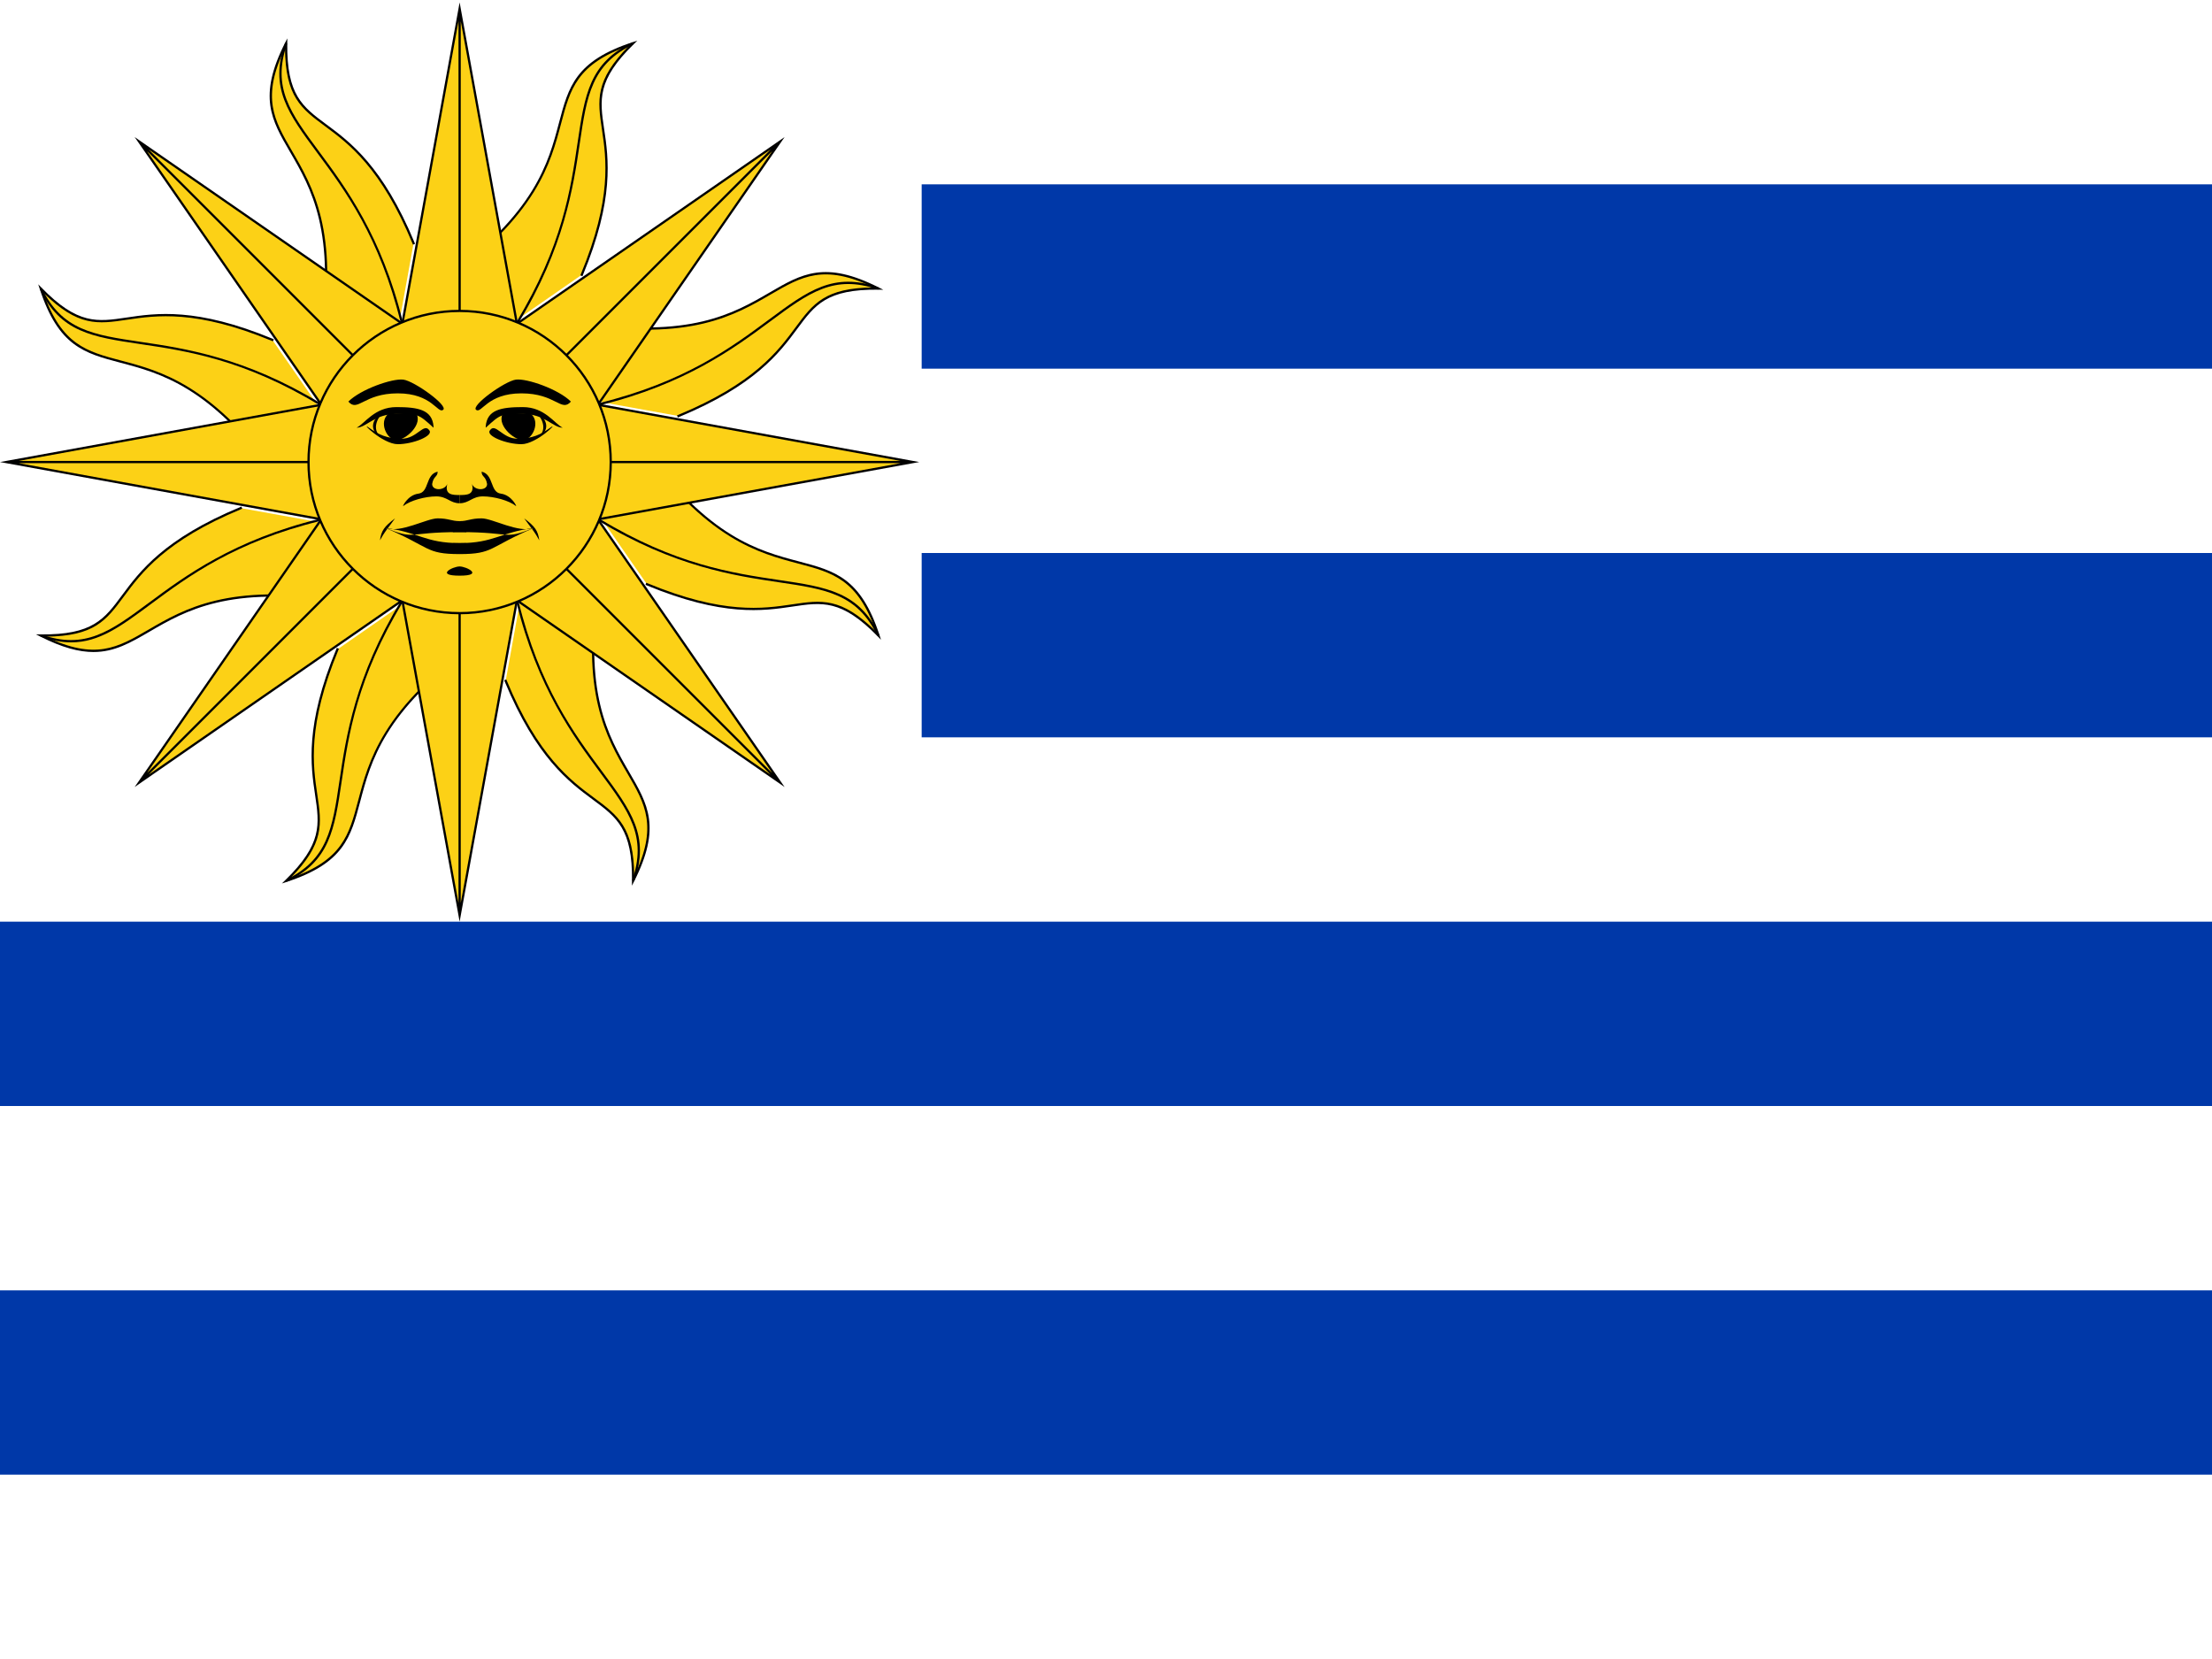
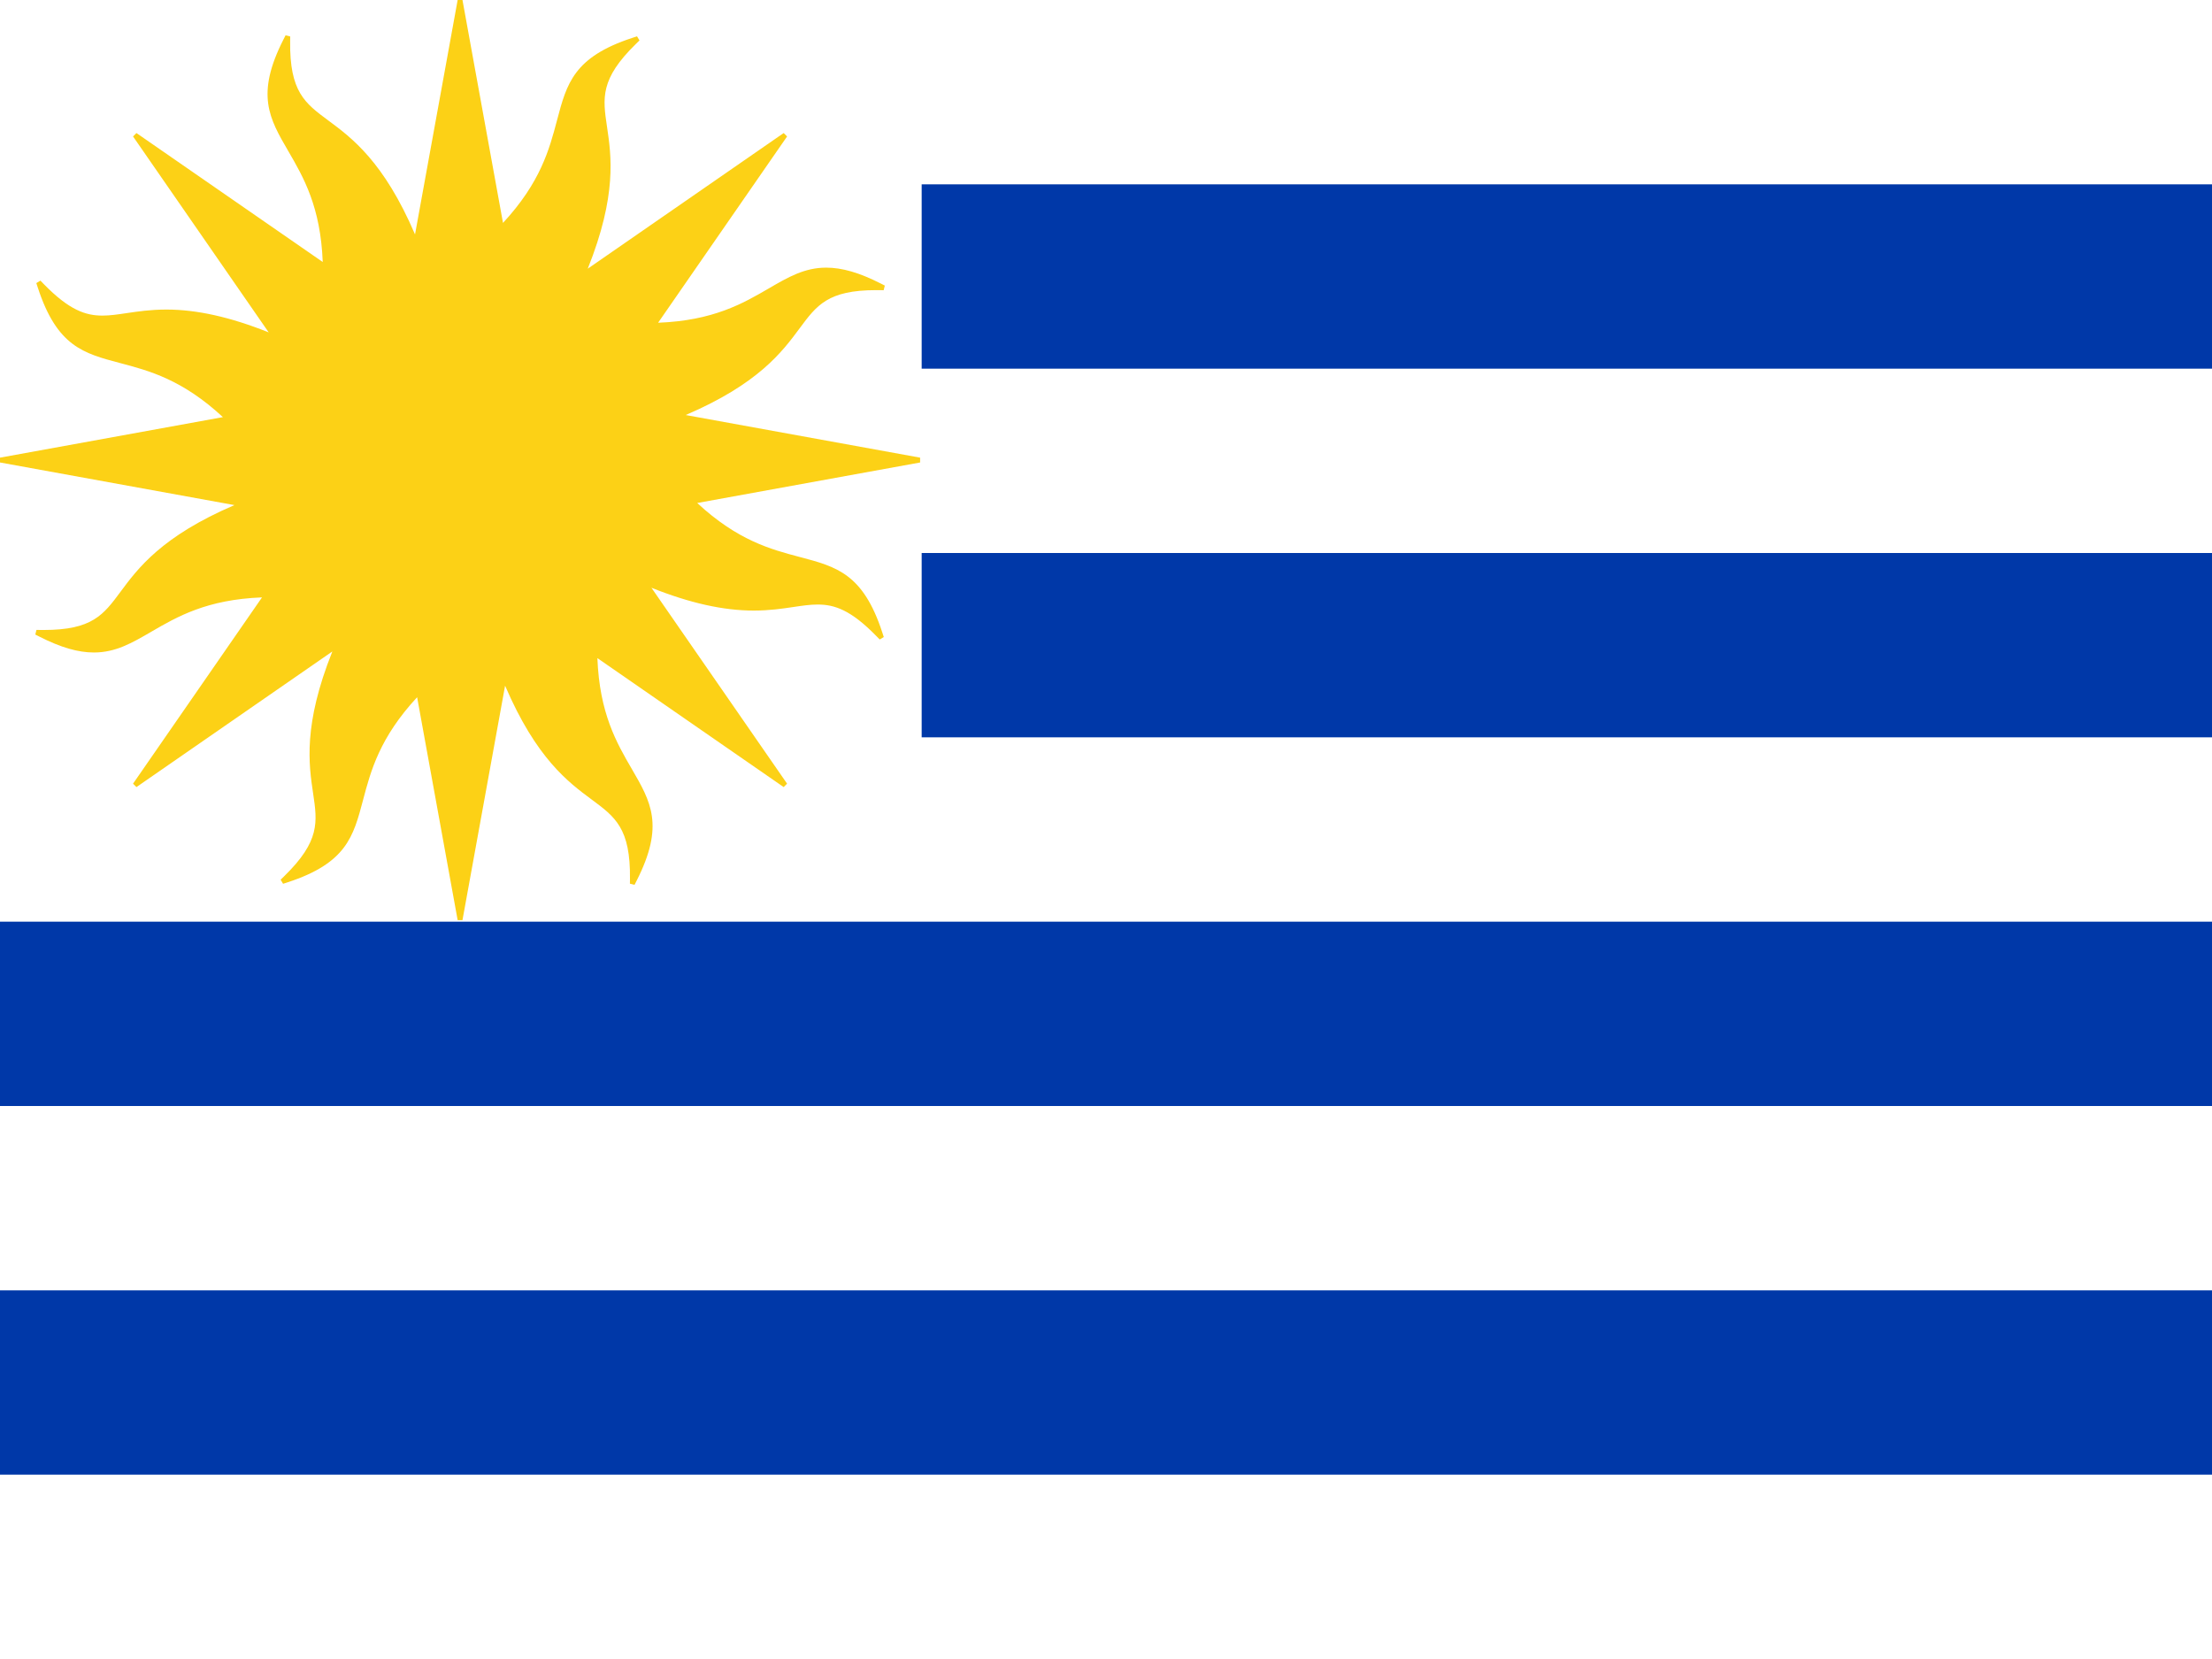
<svg xmlns="http://www.w3.org/2000/svg" width="640px" height="480px" viewBox="0 0 640 480" version="1.1">
  <g stroke="none" stroke-width="1" fill="none" fill-rule="evenodd">
    <rect fill="#FFFFFF" x="0" y="0" width="640" height="480" />
-     <g transform="translate(0, 53.33333)" fill="#0038A8">
-       <rect x="266.667" y="-1.84741111e-13" width="373.333" height="53.333" />
-       <rect x="266.667" y="106.667" width="373.333" height="53.333" />
-       <rect x="0" y="213.333" width="640" height="53.333" />
-       <rect x="0" y="320" width="640" height="53.333" />
-     </g>
-     <path d="M124.802,169.014 L136.764,186.876 C87.613,222.445 117.62,243.478 82.789,254.865 C104.452,233.722 79.378,231.94 97.631,187.875" fill="#FCD116" />
-     <path d="M81.561,255.607 L82.562,254.632 C93.275,244.177 92.436,238.542 91.167,230.014 C89.902,221.511 88.169,209.867 97.329,187.751 L97.454,187.45 L98.056,187.699 L97.931,187.999 C88.839,209.949 90.556,221.49 91.811,229.918 C93.068,238.372 93.912,244.045 84.01,254.107 C99.076,248.823 100.988,241.589 103.607,231.682 C105.127,225.931 106.85,219.41 111.467,211.918 C116.769,203.314 124.899,195.095 136.319,186.796 L124.351,168.925 L124.892,168.564 L137.208,186.955 L136.954,187.139 C111.108,205.844 107.298,220.263 104.235,231.849 C101.49,242.237 99.506,249.742 82.89,255.174 L81.561,255.607 Z" fill="#000000" />
-     <path d="M82.929,255.158 L82.648,254.571 C94.83,248.758 96.176,239.691 98.211,225.967 C100.101,213.24 102.687,195.808 115.974,173.908 L116.53,174.246 C103.312,196.033 100.84,212.684 98.855,226.063 C96.788,239.992 95.422,249.195 82.929,255.158" fill="#000000" />
-     <path d="M132.984,133.683 L156.832,133.683 L132.984,264.849 L109.135,133.683 L132.984,133.683 L132.984,264.849" fill="#FCD116" />
-     <path d="M109.525,134.008 L132.659,261.242 L132.659,134.008 L109.525,134.008 Z M133.308,134.008 L133.308,261.242 L156.442,134.008 L133.308,134.008 Z M132.984,266.666 L108.745,133.358 L157.221,133.358 L157.152,133.742 L132.984,266.666 Z" fill="#000000" />
-     <path d="M102.216,152.881 L98.045,173.969 C38.138,164.365 44.483,200.457 11.803,183.878 C42.071,184.247 25.6,165.256 69.666,147.004" fill="#FCD116" />
-     <path d="M27.053,188.65 C22.876,188.65 18.003,187.388 11.656,184.168 L10.409,183.535 L11.807,183.553 C26.795,183.711 30.165,179.158 35.299,172.231 C40.417,165.324 47.425,155.864 69.542,146.703 L69.842,146.578 L70.092,147.18 L69.79,147.304 C47.841,156.396 40.894,165.772 35.822,172.617 C30.734,179.484 27.319,184.095 13.202,184.206 C27.591,191.122 34.059,187.361 42.914,182.206 C53.327,176.146 66.276,168.61 97.786,173.598 L101.96,152.499 L102.598,152.626 L98.303,174.34 L97.993,174.29 C66.492,169.239 53.599,176.741 43.242,182.769 C37.736,185.972 33.136,188.65 27.053,188.65" fill="#000000" />
-     <path d="M20.575,185.858 C17.864,185.858 14.954,185.338 11.694,184.185 L11.911,183.571 C24.636,188.073 31.998,182.614 43.141,174.351 C53.478,166.686 67.633,156.189 92.513,150.099 L92.667,150.731 C67.914,156.79 54.393,166.817 43.53,174.873 C35.043,181.166 28.717,185.858 20.575,185.858" fill="#000000" />
-     <path d="M132.984,133.683 L149.847,150.546 L40.236,226.431 L116.121,116.82 L132.984,133.683 L40.236,226.431" fill="#FCD116" />
-     <path d="M116.166,117.326 L42.556,223.651 L132.524,133.683 L116.166,117.326 Z M132.983,134.143 L43.017,224.11 L149.341,150.501 L132.983,134.143 Z M38.951,227.717 L116.075,116.314 L150.352,150.592 L38.951,227.717 Z" fill="#000000" />
-     <path d="M97.653,125.502 L79.792,137.463 C44.222,88.313 23.189,118.319 11.802,83.489 C32.945,105.152 34.727,80.078 78.792,98.33" fill="#FCD116" />
-     <path d="M79.712,137.908 L79.528,137.654 C60.824,111.807 46.404,107.997 34.818,104.935 C24.43,102.19 16.925,100.206 11.493,83.589 L11.06,82.261 L12.035,83.261 C22.491,93.974 28.125,93.137 36.653,91.867 C45.156,90.602 56.801,88.87 78.917,98.029 L79.217,98.154 L78.969,98.755 L78.669,98.631 C56.718,89.54 45.177,91.257 36.749,92.511 C28.296,93.768 22.621,94.613 12.56,84.709 C17.845,99.775 25.078,101.688 34.985,104.306 C40.737,105.827 47.257,107.549 54.75,112.166 C63.354,117.468 71.573,125.599 79.871,137.019 L97.742,125.052 L98.104,125.592 L79.712,137.908 Z" fill="#000000" />
-     <path d="M92.421,117.23 C70.633,104.011 53.984,101.54 40.604,99.555 C26.675,97.488 17.471,96.122 11.509,83.629 L12.096,83.348 C17.91,95.529 26.976,96.875 40.7,98.911 C53.428,100.801 70.859,103.387 92.759,116.674 L92.421,117.23 Z" fill="#000000" />
-     <path d="M132.984,133.683 L132.984,157.532 L1.818,133.683 L132.984,109.835 L132.984,133.683 L1.818,133.683" fill="#FCD116" />
-     <path d="M5.425,133.358 L132.658,133.358 L132.658,110.224 L5.425,133.358 Z M5.425,134.009 L132.658,157.141 L132.658,134.009 L5.425,134.009 Z M133.309,157.921 L132.925,157.851 L0,133.683 L133.309,109.445 L133.309,157.921 Z" fill="#000000" />
-     <path d="M113.786,102.916 L92.698,98.744 C102.302,38.838 66.21,45.182 82.789,12.503 C82.42,42.77 101.411,26.3 119.663,70.366" fill="#FCD116" />
-     <path d="M114.042,103.298 L92.328,99.003 L92.377,98.693 C97.427,67.189 89.926,54.299 83.899,43.941 C78.495,34.655 74.589,27.946 82.498,12.356 L83.131,11.109 L83.114,12.506 C82.932,27.474 87.509,30.866 94.436,35.999 C101.344,41.117 110.803,48.126 119.964,70.242 L120.088,70.542 L119.487,70.791 L119.362,70.49 C110.271,48.541 100.895,41.593 94.049,36.521 C87.182,31.433 82.573,28.018 82.46,13.901 C75.544,28.291 79.307,34.759 84.46,43.614 C90.52,54.028 98.057,66.977 93.068,98.486 L114.169,102.66 L114.042,103.298 Z" fill="#000000" />
-     <path d="M115.936,93.367 C109.878,68.613 99.851,55.093 91.794,44.229 C83.406,32.917 77.864,25.445 82.483,12.394 L83.095,12.611 C78.593,25.335 84.052,32.697 92.317,43.841 C99.981,54.177 110.478,68.332 116.568,93.212 L115.936,93.367 Z" fill="#000000" />
-     <path d="M132.984,133.683 L116.121,150.546 L40.236,40.935 L149.847,116.82 L132.984,133.683 L40.236,40.935" fill="#FCD116" />
-     <path d="M43.016,43.256 L132.984,133.224 L149.342,116.866 L43.016,43.256 Z M42.557,43.716 L116.165,150.041 L132.523,133.683 L42.557,43.716 Z M116.074,151.052 L38.95,39.65 L150.353,116.775 L116.074,151.052 Z" fill="#000000" />
-     <path d="M141.165,98.352 L129.204,80.491 C178.354,44.922 148.348,23.888 183.178,12.502 C161.515,33.645 186.589,35.427 168.337,79.492" fill="#FCD116" />
-     <path d="M141.075,98.803 L128.759,80.412 L129.013,80.228 C154.86,61.523 158.67,47.105 161.732,35.519 C164.477,25.131 166.461,17.625 183.078,12.194 L184.406,11.759 L183.405,12.736 C172.693,23.19 173.531,28.825 174.8,37.353 C176.065,45.856 177.798,57.5 168.638,79.616 L168.514,79.918 L167.912,79.668 L168.037,79.368 C177.129,57.418 175.41,45.876 174.157,37.448 C172.899,28.995 172.054,23.321 181.957,13.26 C166.891,18.544 164.979,25.778 162.361,35.685 C160.84,41.437 159.118,47.957 154.5,55.449 C149.199,64.053 141.068,72.272 129.648,80.571 L141.616,98.442 L141.075,98.803 Z" fill="#000000" />
-     <path d="M149.993,93.458 L149.437,93.12 C162.657,71.333 165.127,54.682 167.112,41.303 C169.179,27.374 170.545,18.172 183.038,12.21 L183.319,12.796 C171.138,18.61 169.793,27.675 167.756,41.399 C165.867,54.127 163.281,71.558 149.993,93.458" fill="#000000" />
-     <path d="M132.984,133.683 L109.135,133.683 L132.984,2.518 L156.832,133.683 L132.984,133.683 L132.984,2.518" fill="#FCD116" />
-     <path d="M109.525,133.358 L132.659,133.358 L132.659,6.125 L109.525,133.358 Z M133.308,133.358 L156.442,133.358 L133.308,6.125 L133.308,133.358 Z M157.221,134.009 L108.745,134.009 L108.815,133.625 L132.984,0.7 L157.221,134.009 Z" fill="#000000" />
-     <path d="M163.751,114.486 L167.923,93.397 C227.829,103.002 221.485,66.909 254.164,83.488 C223.897,83.12 240.367,102.111 196.301,120.363" fill="#FCD116" />
-     <path d="M196.125,120.788 L195.877,120.186 L196.177,120.063 C218.126,110.97 225.073,101.594 230.146,94.749 C235.234,87.883 238.652,83.273 252.766,83.16 C238.378,76.245 231.908,80.006 223.053,85.161 C212.639,91.221 199.689,98.758 168.181,93.769 L164.007,114.868 L163.369,114.741 L167.665,93.027 L167.974,93.077 C199.48,98.128 212.368,90.625 222.726,84.598 C232.011,79.194 238.722,75.291 254.311,83.199 L255.558,83.831 L254.161,83.813 C239.162,83.646 235.802,88.208 230.668,95.136 C225.552,102.043 218.542,111.502 196.425,120.663 L196.125,120.788 Z" fill="#000000" />
-     <path d="M173.454,117.268 L173.299,116.636 C198.053,110.577 211.575,100.55 222.439,92.494 C233.749,84.106 241.22,78.562 254.273,83.182 L254.056,83.795 C241.331,79.292 233.97,84.751 222.826,93.016 C212.491,100.68 198.336,111.178 173.454,117.268" fill="#000000" />
-     <path d="M132.984,133.683 L116.121,116.82 L225.732,40.935 L149.847,150.546 L132.984,133.683 L225.732,40.935" fill="#FCD116" />
-     <path d="M116.626,116.866 L132.984,133.223 L222.951,43.256 L116.626,116.866 Z M133.443,133.683 L149.801,150.041 L223.411,43.717 L133.443,133.683 Z M149.892,151.052 L115.615,116.775 L227.017,39.651 L149.892,151.052 Z" fill="#000000" />
-     <path d="M168.315,141.865 L186.176,129.903 C221.745,179.054 242.779,149.047 254.165,183.878 C233.022,162.215 231.24,187.289 187.175,169.036" fill="#FCD116" />
-     <path d="M254.908,185.105 L253.932,184.105 C243.478,173.392 237.843,174.232 229.314,175.5 C220.811,176.765 209.168,178.498 187.051,169.337 L186.75,169.213 L186.999,168.612 L187.299,168.736 C209.248,177.827 220.791,176.111 229.218,174.856 C237.671,173.597 243.346,172.753 253.407,182.657 C248.123,167.591 240.889,165.679 230.982,163.061 C225.231,161.54 218.71,159.817 211.218,155.2 C202.614,149.899 194.395,141.768 186.096,130.348 L168.225,142.315 L167.864,141.775 L186.255,129.459 L186.439,129.713 C205.144,155.56 219.563,159.37 231.149,162.431 C241.537,165.177 249.042,167.161 254.474,183.776 L254.908,185.105 Z" fill="#000000" />
-     <path d="M253.871,184.018 C248.058,171.837 238.991,170.492 225.268,168.455 C212.54,166.567 195.108,163.98 173.208,150.692 L173.546,150.137 C195.334,163.356 211.984,165.826 225.363,167.812 C239.292,169.879 248.496,171.244 254.458,183.737 L253.871,184.018 Z" fill="#000000" />
-     <path d="M132.984,133.683 L132.984,109.835 L264.149,133.683 L132.984,157.532 L132.984,133.683 L264.149,133.683" fill="#FCD116" />
-     <path d="M133.309,133.358 L260.542,133.358 L133.309,110.224 L133.309,133.358 Z M133.309,134.009 L133.309,157.141 L260.542,134.009 L133.309,134.009 Z M132.658,157.921 L132.658,109.445 L133.042,109.514 L265.967,133.683 L132.658,157.921 Z" fill="#000000" />
-     <path d="M152.181,164.451 L173.27,168.622 C163.665,228.529 199.758,222.184 183.179,254.864 C183.547,224.596 164.556,241.067 146.304,197.001" fill="#FCD116" />
-     <path d="M182.836,256.258 L182.853,254.86 C183.036,239.893 178.459,236.501 171.531,231.368 C164.624,226.25 155.164,219.242 146.003,197.125 L145.879,196.825 L146.48,196.576 L146.605,196.877 C155.696,218.826 165.072,225.773 171.918,230.845 C178.785,235.933 183.395,239.348 183.507,253.465 C190.423,239.076 186.66,232.608 181.507,223.753 C175.447,213.339 167.909,200.39 172.899,168.881 L151.799,164.707 L151.925,164.069 L173.64,168.364 L173.59,168.674 C168.54,200.178 176.041,213.068 182.068,223.425 C187.472,232.712 191.377,239.421 183.468,255.011 L182.836,256.258 Z" fill="#000000" />
-     <path d="M183.485,254.973 L182.872,254.756 C187.374,242.032 181.915,234.67 173.651,223.526 C165.987,213.19 155.489,199.035 149.399,174.154 L150.031,173.999 C156.091,198.753 166.117,212.274 174.173,223.138 C182.561,234.449 188.103,241.922 183.485,254.973" fill="#000000" />
-     <path d="M132.984,133.683 L149.847,116.82 L225.732,226.431 L116.121,150.546 L132.984,133.683 L225.732,226.431" fill="#FCD116" />
-     <path d="M133.443,133.683 L223.411,223.651 L149.801,117.326 L133.443,133.683 Z M116.626,150.502 L222.951,224.11 L132.984,134.143 L116.626,150.502 Z M227.017,227.717 L115.615,150.593 L149.892,116.315 L227.017,227.717 Z" fill="#000000" />
-     <path d="M132.984,89.962 C157.13,89.962 176.705,109.537 176.705,133.683 C176.705,157.83 157.13,177.406 132.984,177.406 C108.837,177.406 89.262,157.83 89.262,133.683 C89.262,109.537 108.837,89.962 132.984,89.962" fill="#FCD116" />
-     <path d="M132.983,90.287 C109.055,90.287 89.587,109.755 89.587,133.683 C89.587,157.613 109.055,177.08 132.983,177.08 C156.913,177.08 176.381,157.613 176.381,133.683 C176.381,109.755 156.913,90.287 132.983,90.287 M132.983,177.731 C108.696,177.731 88.937,157.97 88.937,133.683 C88.937,109.396 108.696,89.636 132.983,89.636 C157.271,89.636 177.03,109.396 177.03,133.683 C177.03,157.97 157.271,177.731 132.983,177.731" fill="#000000" />
-     <path d="M153.652,119.772 C156.435,122.157 154.05,127.324 151.267,127.324 C148.485,127.324 143.318,122.555 145.703,119.374 M165.178,116.195 C162.397,119.374 160.807,113.81 150.869,113.81 C140.933,113.81 139.343,119.772 137.753,118.58 C136.164,117.387 146.1,110.233 149.28,109.835 C152.46,109.438 161.601,112.617 165.178,116.195" fill="#000000" />
-     <path d="M141.728,124.542 C143.318,122.157 145.305,126.926 149.677,126.926 C154.05,126.926 156.435,125.734 159.216,123.747 C161.999,121.759 155.242,128.517 150.869,128.517 C146.498,128.517 140.536,126.132 141.728,124.542 M140.536,123.349 C140.933,118.58 144.907,117.785 151.267,117.785 C157.627,117.785 160.409,122.555 162.794,123.747 C160.012,123.747 157.627,119.772 151.267,119.772 C144.907,119.772 144.907,119.772 140.536,123.747" fill="#000000" />
-     <path d="M132.984,145.607 C135.766,145.607 136.561,143.62 139.74,143.62 C142.921,143.62 147.293,144.813 149.28,146.402 C149.677,146.8 148.087,143.223 144.908,142.825 C141.728,142.428 142.921,137.261 139.344,136.466 C139.344,138.055 140.536,137.658 140.933,140.043 C140.933,142.03 137.355,142.03 136.561,140.043 C137.355,143.223 134.971,143.223 132.984,143.223 M132.984,160.314 C142.921,160.314 141.331,158.326 154.447,152.762 C144.908,153.954 142.921,157.134 132.984,157.134 L130.997,157.134 M156.037,156.339 C154.447,153.557 154.845,154.352 151.664,149.979 C154.845,152.364 155.639,153.557 156.037,156.339 M132.984,150.775 C135.368,150.775 136.163,149.979 139.344,149.979 C142.523,149.979 150.075,154.352 154.447,152.762 C145.306,156.339 148.883,153.954 132.984,153.954 L130.997,153.954 M155.242,126.927 C160.409,124.144 157.23,120.169 155.242,119.374 C156.037,120.169 159.217,124.144 155.242,126.927" fill="#000000" />
-     <path d="M112.315,119.772 C109.533,122.157 111.917,127.324 114.7,127.324 C117.483,127.324 122.649,122.555 120.264,119.374 M100.789,116.195 C103.571,119.374 105.161,113.81 115.098,113.81 C125.034,113.81 126.624,119.772 128.214,118.58 C129.804,117.387 119.868,110.233 116.687,109.835 C113.508,109.438 104.366,112.617 100.789,116.195" fill="#000000" />
-     <path d="M124.239,124.542 C122.649,122.157 120.662,126.926 116.29,126.926 C111.917,126.926 109.533,125.734 106.751,123.747 C103.968,121.759 110.725,128.517 115.098,128.517 C119.47,128.517 125.432,126.132 124.239,124.542 M125.432,123.349 C125.034,118.58 121.06,117.785 114.7,117.785 C108.34,117.785 105.559,122.555 103.174,123.747 C105.955,123.747 108.34,119.772 114.7,119.772 C121.06,119.772 121.06,119.772 125.432,123.747" fill="#000000" />
-     <path d="M132.984,145.607 C130.201,145.607 129.406,143.62 126.227,143.62 C123.047,143.62 118.675,144.813 116.688,146.402 C116.29,146.8 117.88,143.223 121.06,142.825 C124.239,142.428 123.047,137.261 126.624,136.466 C126.624,138.055 125.431,137.658 125.035,140.043 C125.035,142.03 128.612,142.03 129.406,140.043 C128.612,143.223 130.997,143.223 132.984,143.223 M132.984,160.314 C123.047,160.314 124.637,158.326 111.52,152.762 C121.06,153.954 123.047,157.134 132.984,157.134 L134.971,157.134 M109.93,156.339 C111.52,153.557 111.122,154.352 114.303,149.979 C111.122,152.364 110.328,153.557 109.93,156.339 M132.984,150.775 C130.599,150.775 129.804,149.979 126.624,149.979 C123.444,149.979 115.892,154.352 111.52,152.762 C120.662,156.339 117.084,153.954 132.984,153.954 L134.971,153.954 M110.726,126.927 C105.558,124.144 108.738,120.169 110.726,119.374 C109.93,120.169 106.751,124.144 110.726,126.927" fill="#000000" />
-     <path d="M132.984,163.891 C130.997,163.891 125.829,166.558 132.984,166.558 C140.138,166.558 134.971,163.891 132.984,163.891" fill="#000000" />
+     <rect fill="#0038A8" x="266.667" y="53.333" width="373.333" height="53.333" />
+     <rect fill="#0038A8" x="266.667" y="160" width="373.333" height="53.333" />
+     <rect fill="#0038A8" x="0" y="266.667" width="640" height="53.333" />
+     <rect fill="#0038A8" x="0" y="373.333" width="640" height="53.333" />
+     <path d="M266.22,132.413 L198.392,120.081 C219.456,111.051 226.324,101.79 231.383,94.959 C236.297,88.326 239.544,83.944 253.5,83.944 L254.279,83.949 L255.675,83.966 L256.004,82.626 L254.758,81.994 C248.629,78.884 243.634,77.436 239.04,77.436 C232.766,77.436 228.006,80.206 222.495,83.413 C214.937,87.811 206.374,92.766 190.413,93.377 L227.727,39.481 L226.741,38.495 L170.057,77.737 C178.565,56.462 176.874,45.055 175.627,36.675 C174.39,28.363 173.573,22.872 184.027,12.67 L185.027,11.693 L184.311,10.513 L182.985,10.947 C166,16.498 163.976,24.16 161.173,34.765 C158.939,43.218 156.39,52.775 145.533,64.495 L133.807,0 L132.413,0 L120.08,67.828 C111.052,46.768 101.791,39.899 94.985,34.856 C88.232,29.853 83.771,26.549 83.949,11.942 L83.966,10.545 L82.626,10.215 L81.992,11.462 C73.91,27.394 77.895,34.243 83.413,43.725 C87.811,51.284 92.765,59.845 93.376,75.806 L39.48,38.494 L38.494,39.48 L77.736,96.164 C66.641,91.729 56.942,89.564 48.141,89.564 C43.591,89.564 39.917,90.111 36.675,90.593 C34.088,90.978 31.853,91.311 29.648,91.311 C24.798,91.311 20.054,89.761 12.669,82.193 L11.693,81.193 L10.512,81.909 L10.946,83.237 C16.498,100.221 24.159,102.245 34.763,105.047 C43.218,107.281 52.774,109.831 64.494,120.687 L0,132.413 L0,133.808 L67.829,146.14 C46.77,155.167 39.9,164.428 34.854,171.239 C29.928,177.885 26.675,182.274 12.681,182.274 L11.941,182.27 L10.544,182.254 L10.215,183.595 L11.461,184.227 C17.592,187.338 22.586,188.786 27.179,188.786 C33.45,188.786 38.208,186.017 43.724,182.809 C51.283,178.41 59.843,173.455 75.806,172.845 L38.494,226.741 L39.48,227.727 L96.161,188.485 C87.654,209.761 89.345,221.168 90.592,229.546 C91.829,237.858 92.647,243.35 82.193,253.551 L81.193,254.526 L81.907,255.708 L83.237,255.274 C100.219,249.723 102.244,242.061 105.047,231.457 C107.282,223.003 109.832,213.445 120.686,201.726 L132.413,266.221 L133.807,266.221 L146.139,198.392 C155.167,219.451 164.428,226.321 171.235,231.364 C177.988,236.367 182.449,239.672 182.271,254.278 L182.253,255.676 L183.594,256.005 L184.226,254.759 C192.309,238.827 188.324,231.978 182.807,222.496 C178.409,214.936 173.454,206.374 172.844,190.414 L226.741,227.726 L227.727,226.74 L188.484,170.057 C199.579,174.493 209.276,176.657 218.075,176.657 C222.626,176.657 226.301,176.11 229.55,175.627 C232.138,175.242 234.372,174.91 236.573,174.91 C241.424,174.91 246.167,176.461 253.551,184.027 L254.527,185.027 L255.707,184.312 L255.274,182.983 C249.722,166.002 242.061,163.976 231.456,161.173 C223.002,158.939 213.444,156.389 201.725,145.534 L266.22,133.808 L266.22,132.413 Z" fill="#FCD116" />
  </g>
</svg>
